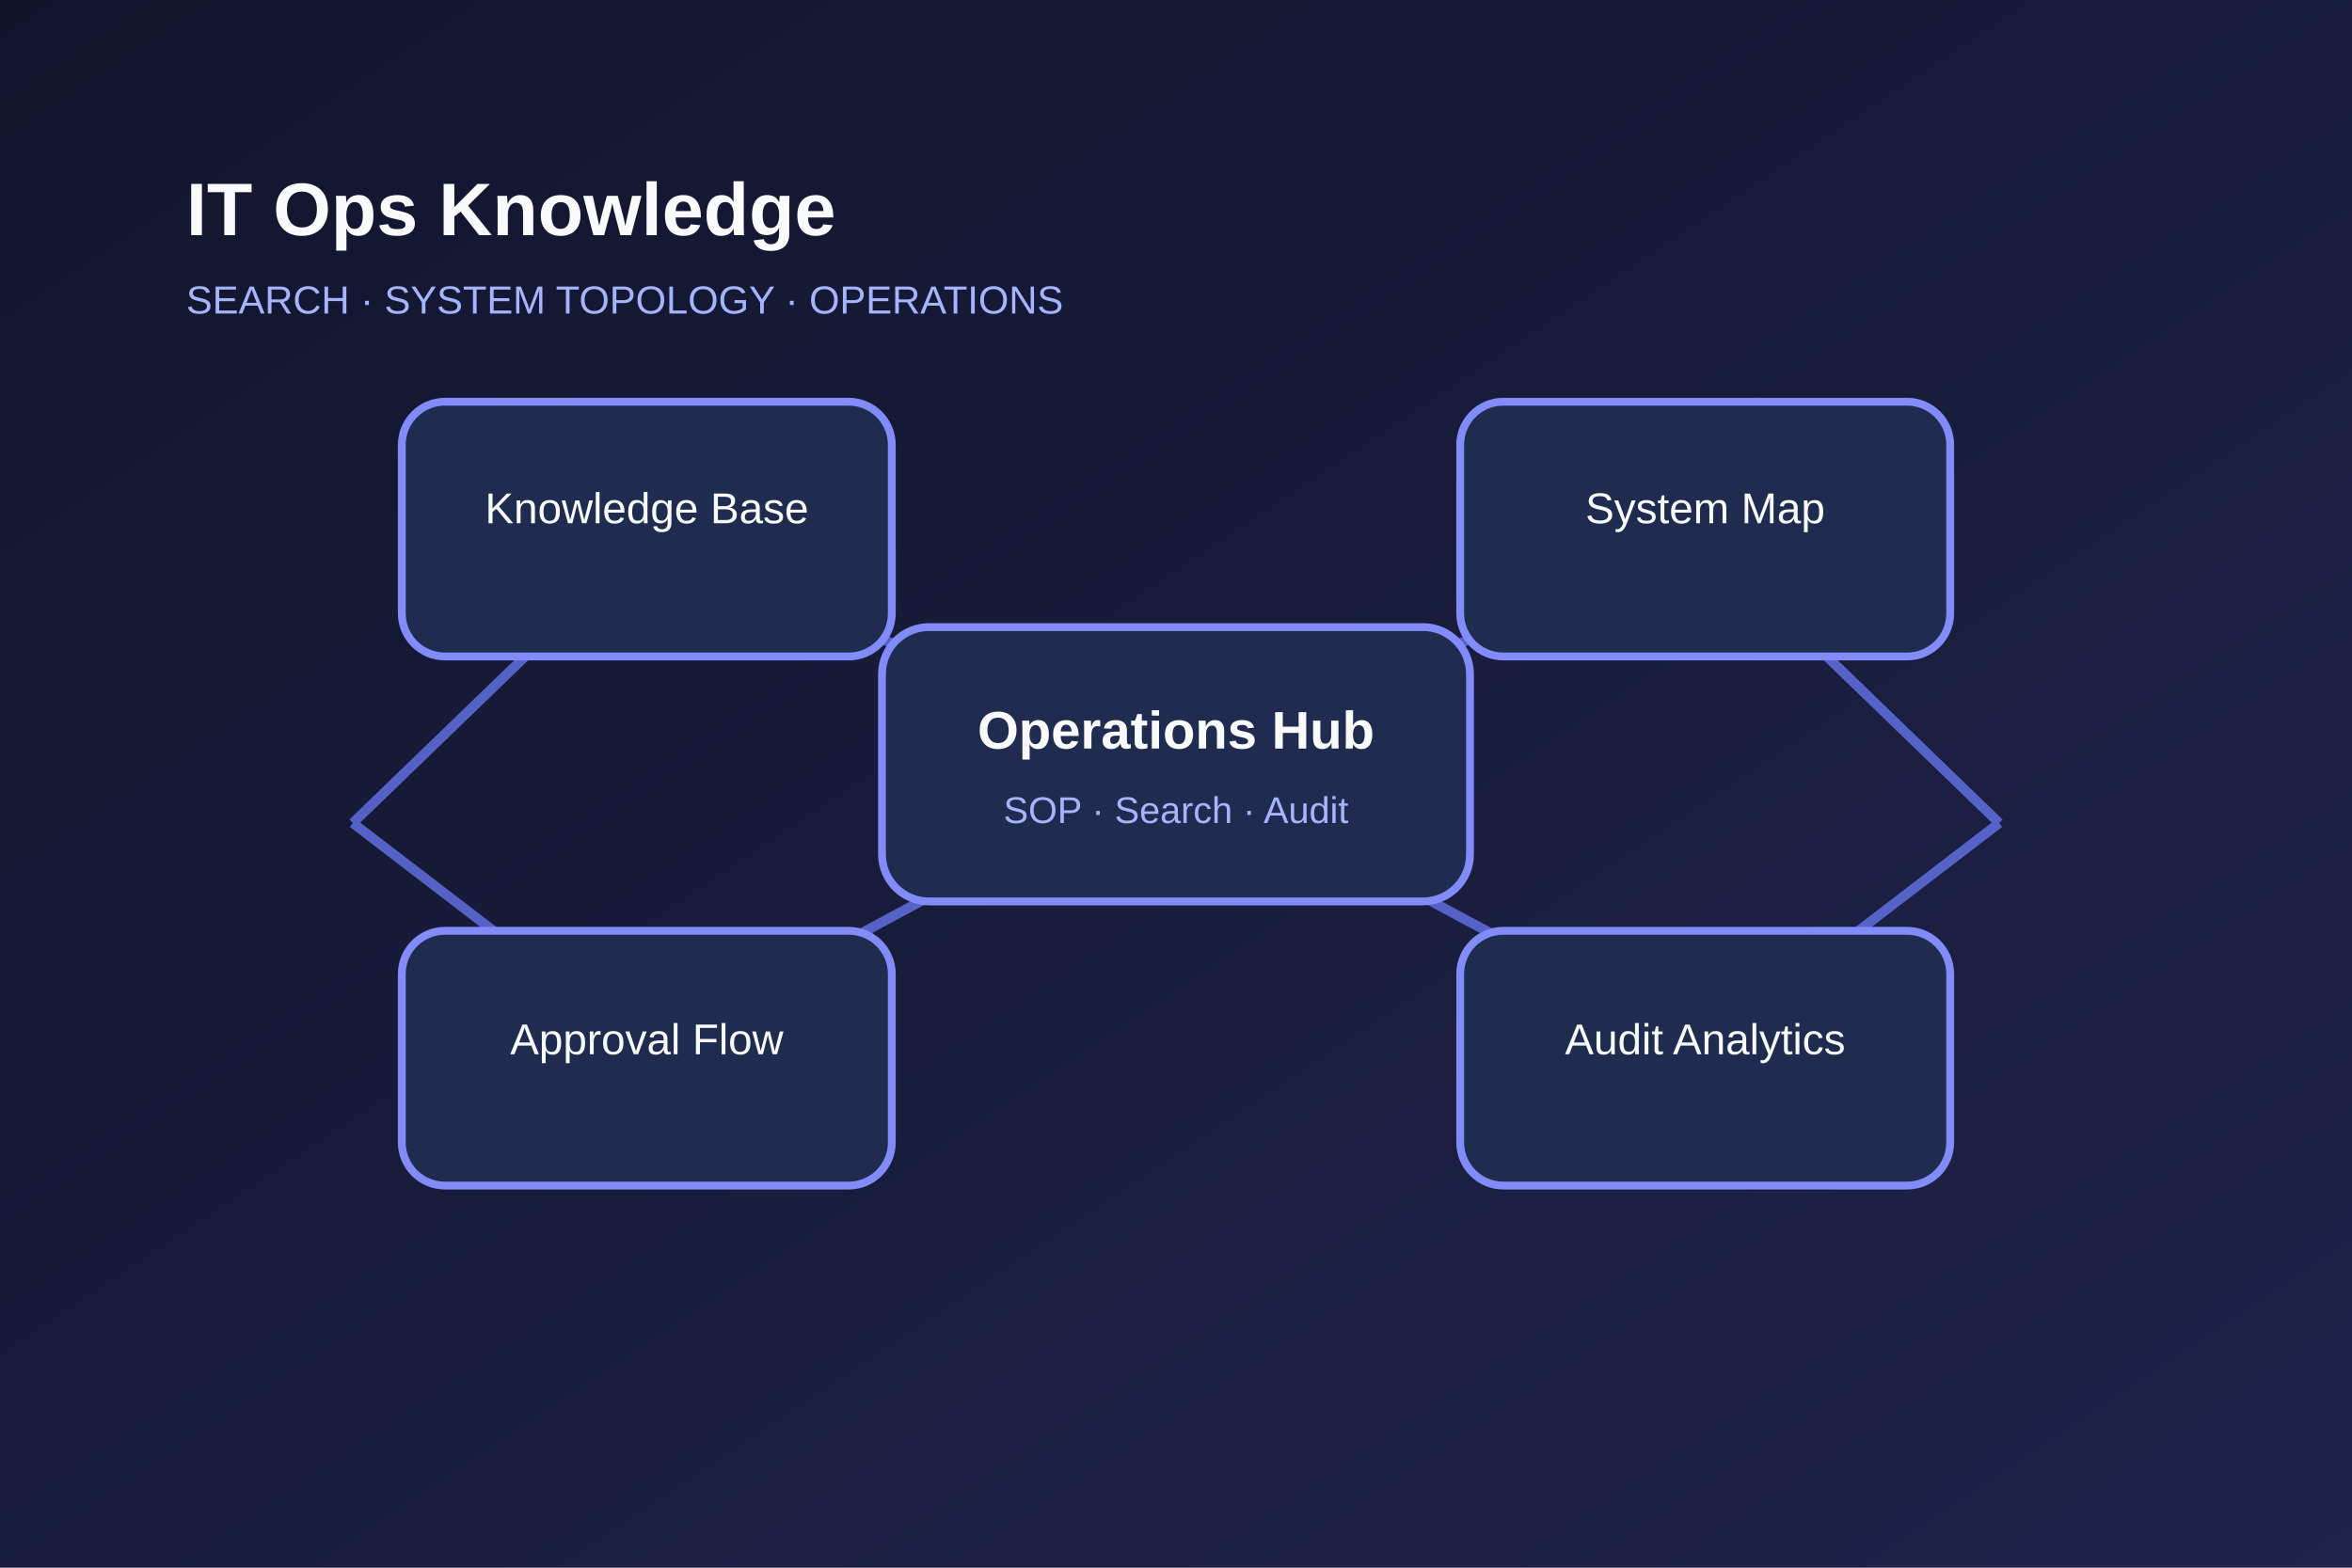
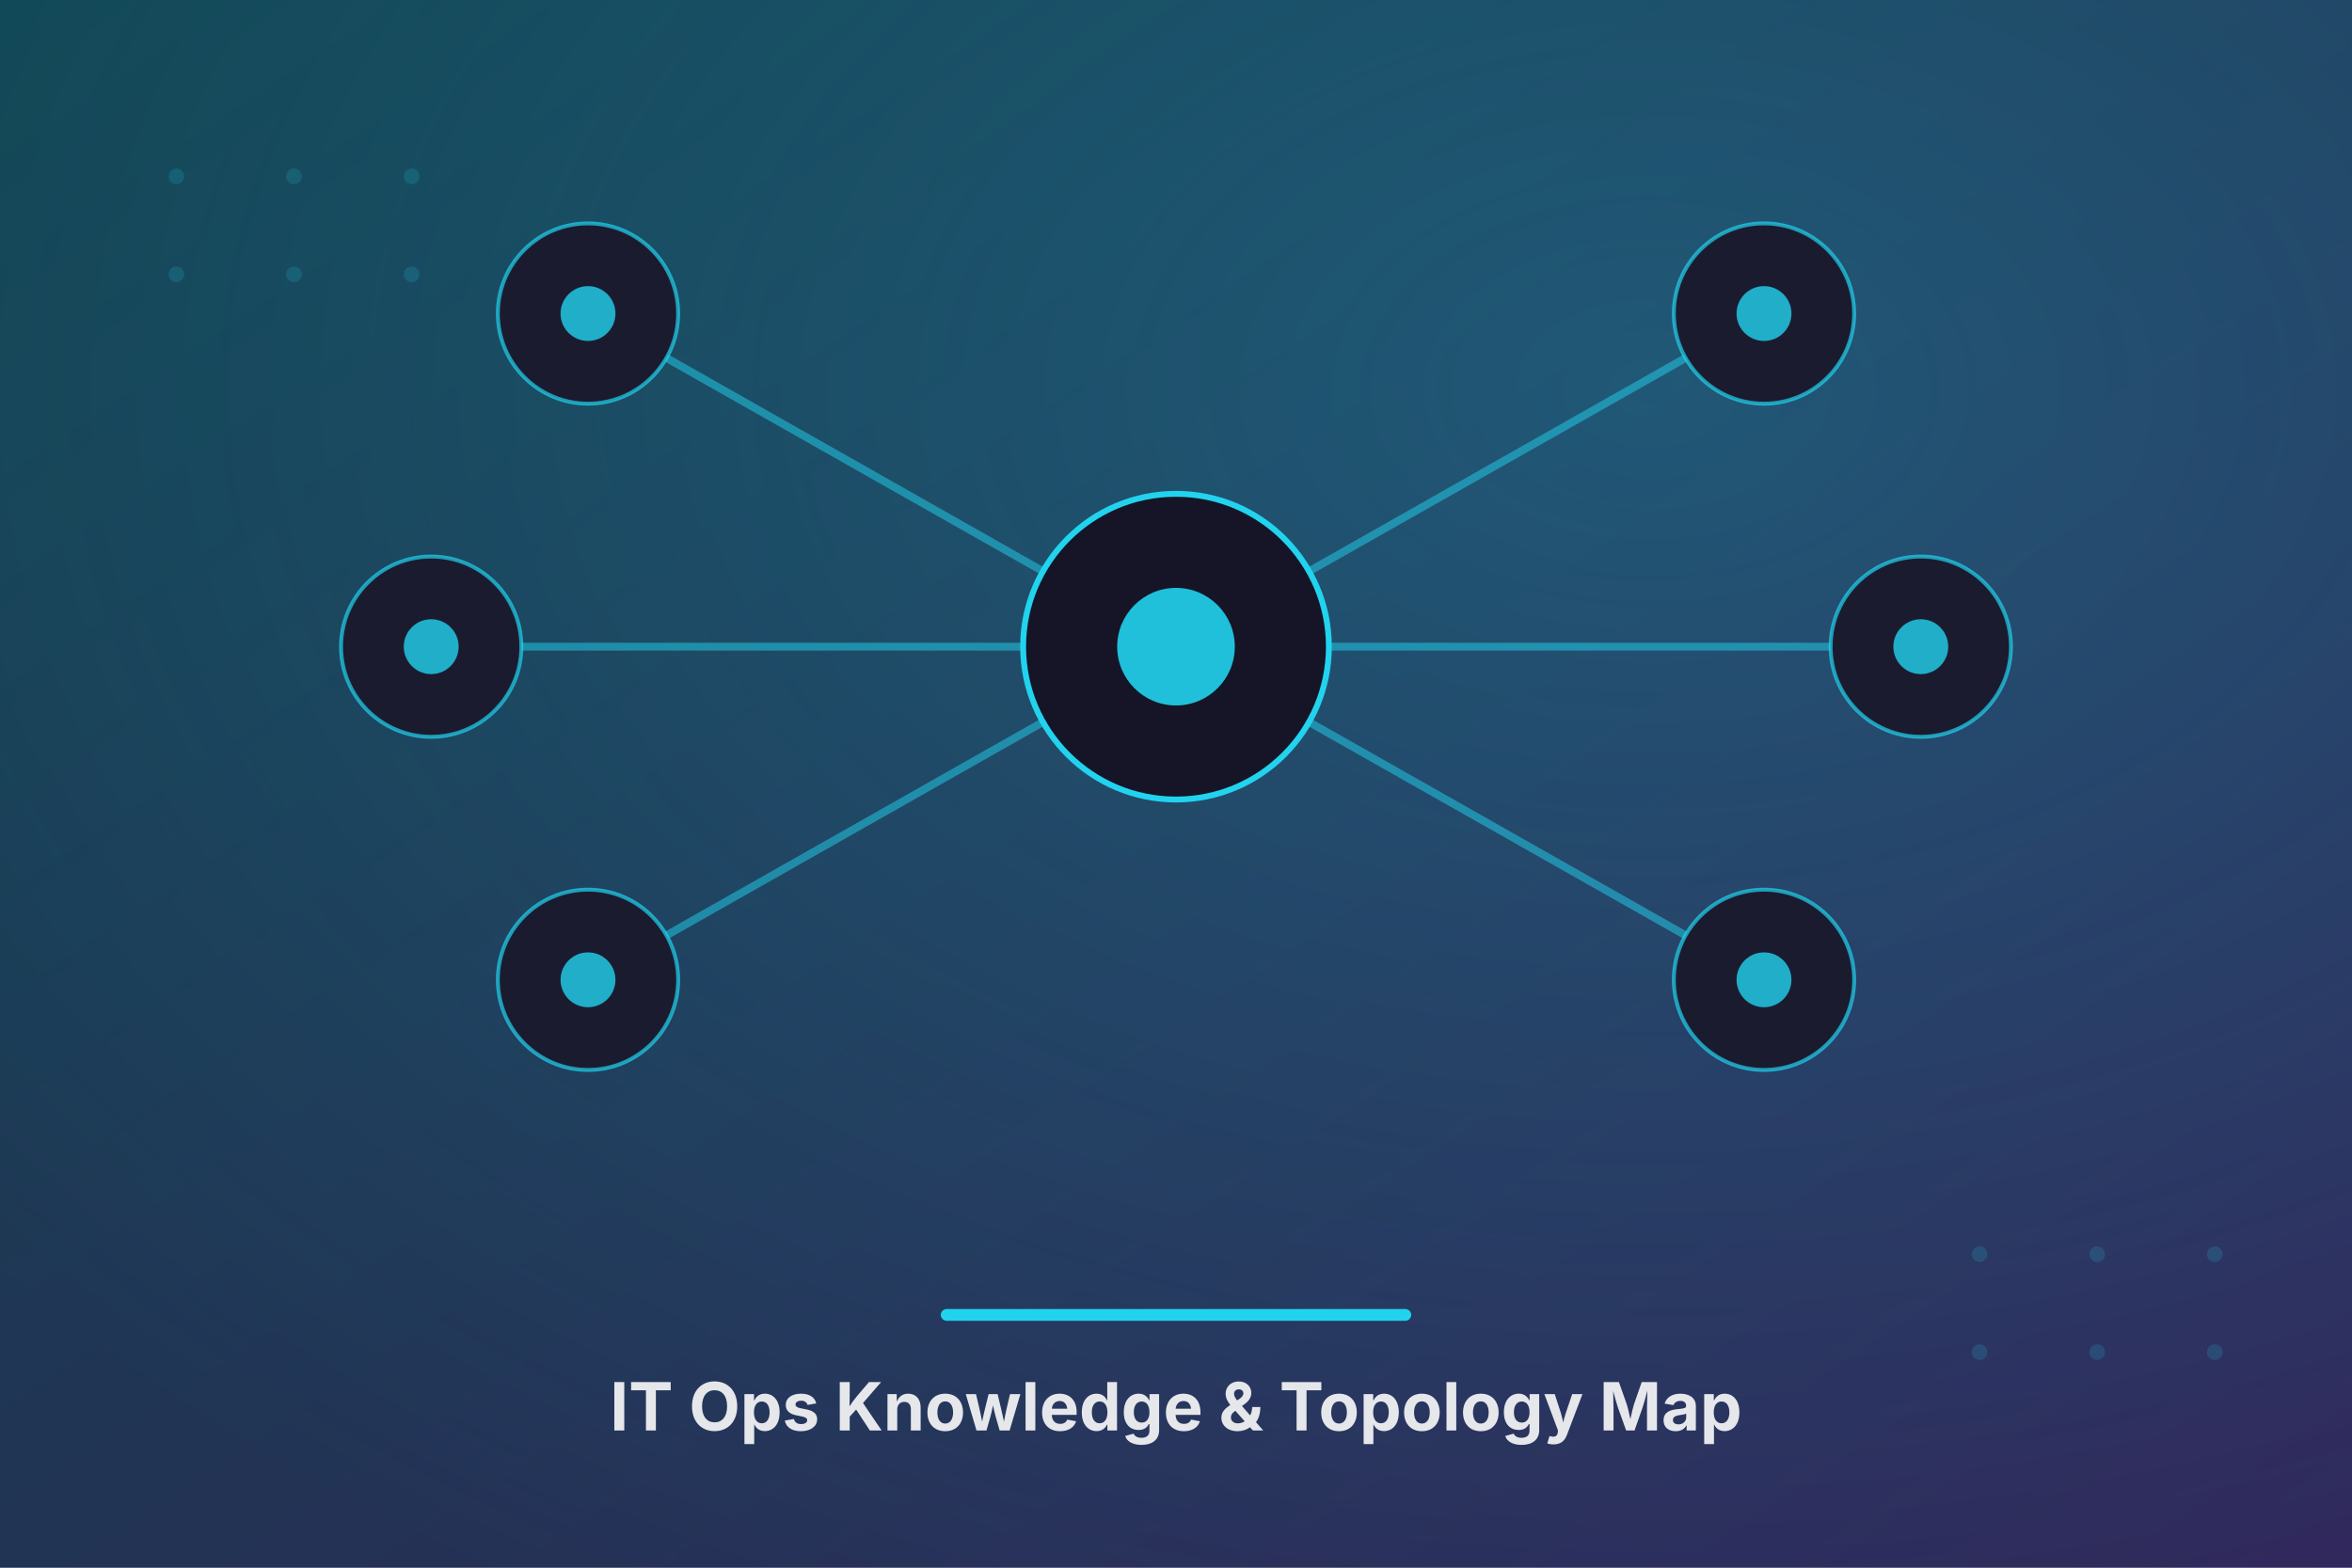
- <svg xmlns="http://www.w3.org/2000/svg" viewBox="0 0 1200 800" role="img" aria-labelledby="title">
+ <svg xmlns="http://www.w3.org/2000/svg" width="1200" height="800" viewBox="0 0 1200 800">
  <defs>
-     <linearGradient id="bg" x2="1" y2="1">
-       <stop stop-color="#11152c" />
-       <stop offset="1" stop-color="#20234a" />
+     <linearGradient id="gops" x1="0" y1="0" x2="1" y2="1">
+       <stop offset="0" stop-color="#22D3EE" stop-opacity="0.28" />
+       <stop offset="1" stop-color="#8B5CF6" stop-opacity="0.30" />
    </linearGradient>
+     <radialGradient id="rops" cx="0.7" cy="0.25" r="0.9">
+       <stop offset="0" stop-color="#22D3EE" stop-opacity="0.22" />
+       <stop offset="1" stop-color="#22D3EE" stop-opacity="0" />
+     </radialGradient>
  </defs>
-   <rect width="1200" height="800" fill="url(#bg)" />
-   <text x="95" y="120" fill="#f8fafc" font-family="Arial,sans-serif" font-size="38" font-weight="700">IT Ops Knowledge</text>
-   <text x="95" y="160" fill="#a5b4fc" font-family="Arial,sans-serif" font-size="20">SEARCH · SYSTEM TOPOLOGY · OPERATIONS</text>
-   <g stroke="#6473e8" stroke-width="5" opacity=".8">
-     <path d="M600 390 330 275M600 390 870 275M600 390 330 535M600 390 870 535M330 275 180 420M870 275 1020 420M330 535 180 420M870 535 1020 420" />
+   <rect width="1200" height="800" fill="#0B0B14" />
+   <rect width="1200" height="800" fill="url(#gops)" />
+   <rect width="1200" height="800" fill="url(#rops)" />
+   <g fill="#22D3EE" fill-opacity="0.16">
+     <circle cx="90" cy="90" r="4" />
+     <circle cx="150" cy="90" r="4" />
+     <circle cx="210" cy="90" r="4" />
+     <circle cx="90" cy="140" r="4" />
+     <circle cx="150" cy="140" r="4" />
+     <circle cx="210" cy="140" r="4" />
+     <circle cx="1010" cy="640" r="4" />
+     <circle cx="1070" cy="640" r="4" />
+     <circle cx="1130" cy="640" r="4" />
+     <circle cx="1010" cy="690" r="4" />
+     <circle cx="1070" cy="690" r="4" />
+     <circle cx="1130" cy="690" r="4" />
  </g>
-   <g fill="#202b50" stroke="#818cf8" stroke-width="4">
-     <rect x="450" y="320" width="300" height="140" rx="24" />
-     <rect x="205" y="205" width="250" height="130" rx="22" />
-     <rect x="745" y="205" width="250" height="130" rx="22" />
-     <rect x="205" y="475" width="250" height="130" rx="22" />
-     <rect x="745" y="475" width="250" height="130" rx="22" />
-   </g>
-   <g fill="#f8fafc" font-family="Arial,sans-serif" text-anchor="middle">
-     <text x="600" y="382" font-size="27" font-weight="700">Operations Hub</text>
-     <text x="600" y="420" font-size="19" fill="#a5b4fc">SOP · Search · Audit</text>
-     <text x="330" y="267" font-size="22">Knowledge Base</text>
-     <text x="870" y="267" font-size="22">System Map</text>
-     <text x="330" y="538" font-size="22">Approval Flow</text>
-     <text x="870" y="538" font-size="22">Audit Analytics</text>
-   </g>
+   <line x1="600" y1="330" x2="300" y2="160" stroke="#22D3EE" stroke-opacity="0.5" stroke-width="4" />
+   <line x1="600" y1="330" x2="900" y2="160" stroke="#22D3EE" stroke-opacity="0.5" stroke-width="4" />
+   <line x1="600" y1="330" x2="220" y2="330" stroke="#22D3EE" stroke-opacity="0.5" stroke-width="4" />
+   <line x1="600" y1="330" x2="980" y2="330" stroke="#22D3EE" stroke-opacity="0.5" stroke-width="4" />
+   <line x1="600" y1="330" x2="300" y2="500" stroke="#22D3EE" stroke-opacity="0.5" stroke-width="4" />
+   <line x1="600" y1="330" x2="900" y2="500" stroke="#22D3EE" stroke-opacity="0.5" stroke-width="4" />
+   <circle cx="300" cy="160" r="46" fill="#1B1B30" stroke="#22D3EE" stroke-opacity="0.7" stroke-width="2" />
+   <circle cx="300" cy="160" r="14" fill="#22D3EE" fill-opacity="0.8" />
+   <circle cx="900" cy="160" r="46" fill="#1B1B30" stroke="#22D3EE" stroke-opacity="0.7" stroke-width="2" />
+   <circle cx="900" cy="160" r="14" fill="#22D3EE" fill-opacity="0.8" />
+   <circle cx="220" cy="330" r="46" fill="#1B1B30" stroke="#22D3EE" stroke-opacity="0.7" stroke-width="2" />
+   <circle cx="220" cy="330" r="14" fill="#22D3EE" fill-opacity="0.8" />
+   <circle cx="980" cy="330" r="46" fill="#1B1B30" stroke="#22D3EE" stroke-opacity="0.7" stroke-width="2" />
+   <circle cx="980" cy="330" r="14" fill="#22D3EE" fill-opacity="0.8" />
+   <circle cx="300" cy="500" r="46" fill="#1B1B30" stroke="#22D3EE" stroke-opacity="0.7" stroke-width="2" />
+   <circle cx="300" cy="500" r="14" fill="#22D3EE" fill-opacity="0.8" />
+   <circle cx="900" cy="500" r="46" fill="#1B1B30" stroke="#22D3EE" stroke-opacity="0.7" stroke-width="2" />
+   <circle cx="900" cy="500" r="14" fill="#22D3EE" fill-opacity="0.8" />
+   <circle cx="600" cy="330" r="78" fill="#151527" stroke="#22D3EE" stroke-width="3" />
+   <circle cx="600" cy="330" r="30" fill="#22D3EE" fill-opacity="0.9" />
+   <rect x="480" y="668" width="240" height="6" rx="3" fill="#22D3EE" />
+   <text x="600" y="730" text-anchor="middle" fill="#E5E7EB" font-family="Inter, Arial, sans-serif" font-size="34" font-weight="700">IT Ops Knowledge &amp; Topology Map</text>
</svg>
